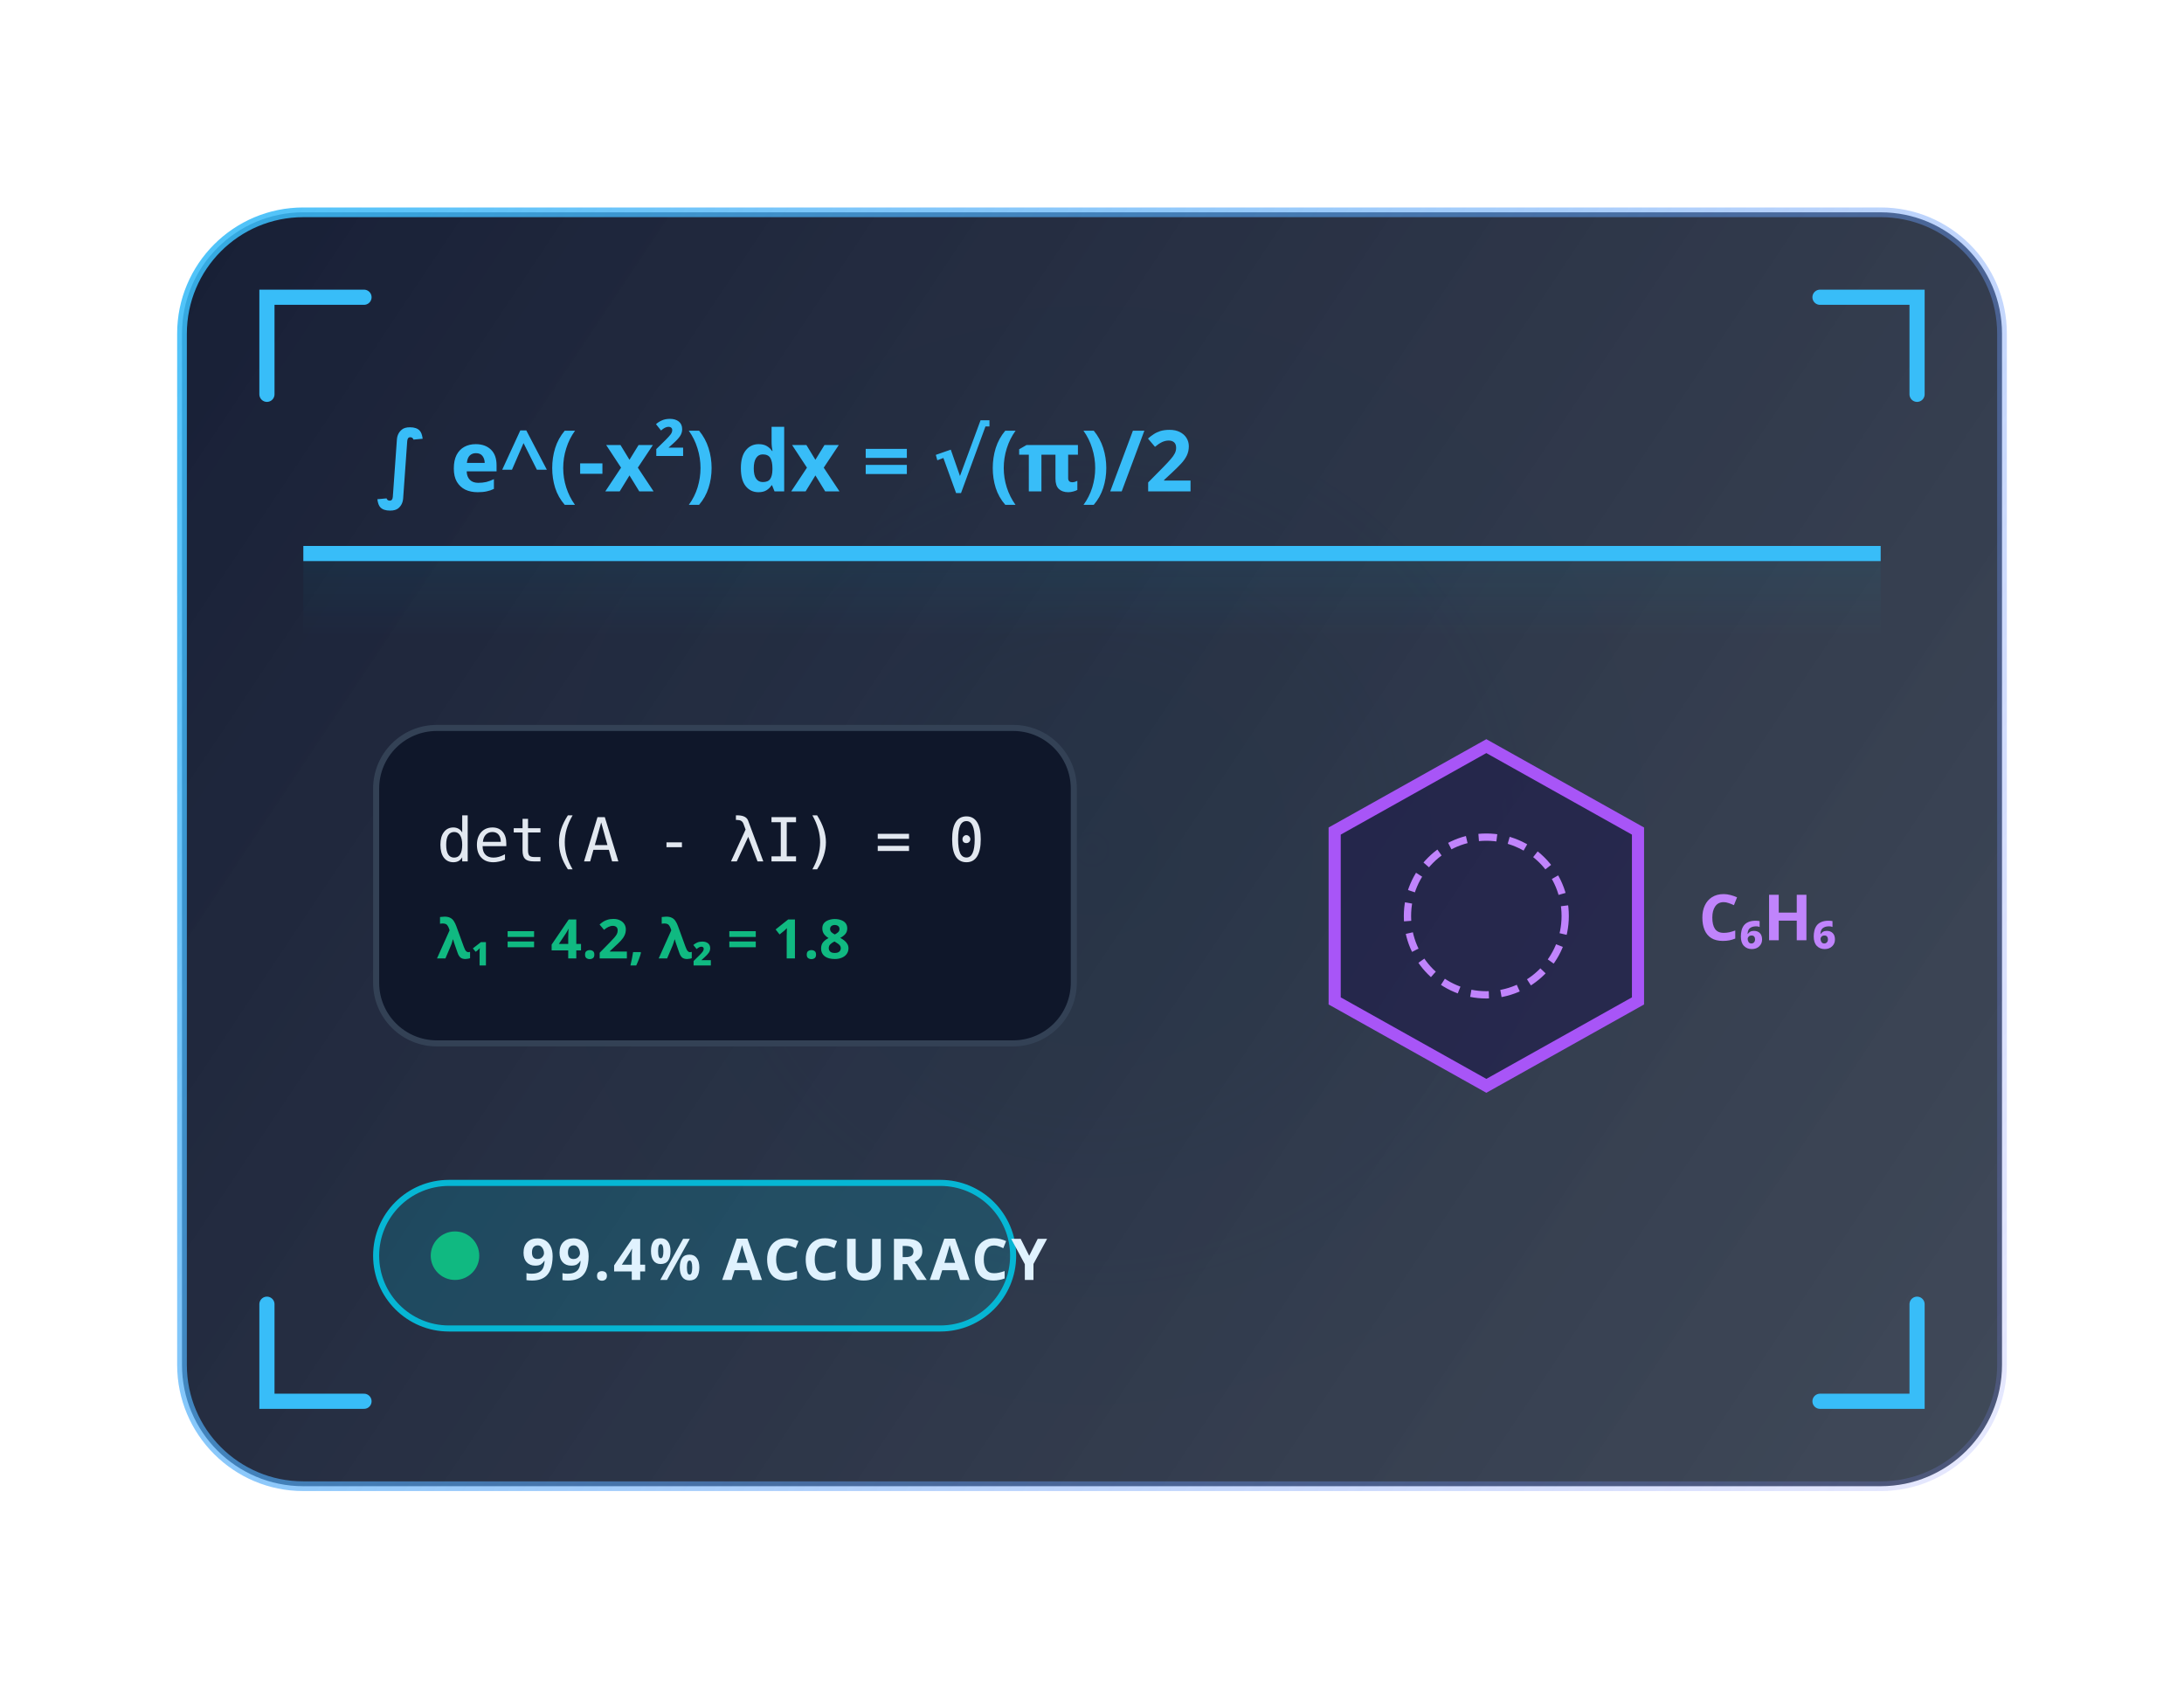
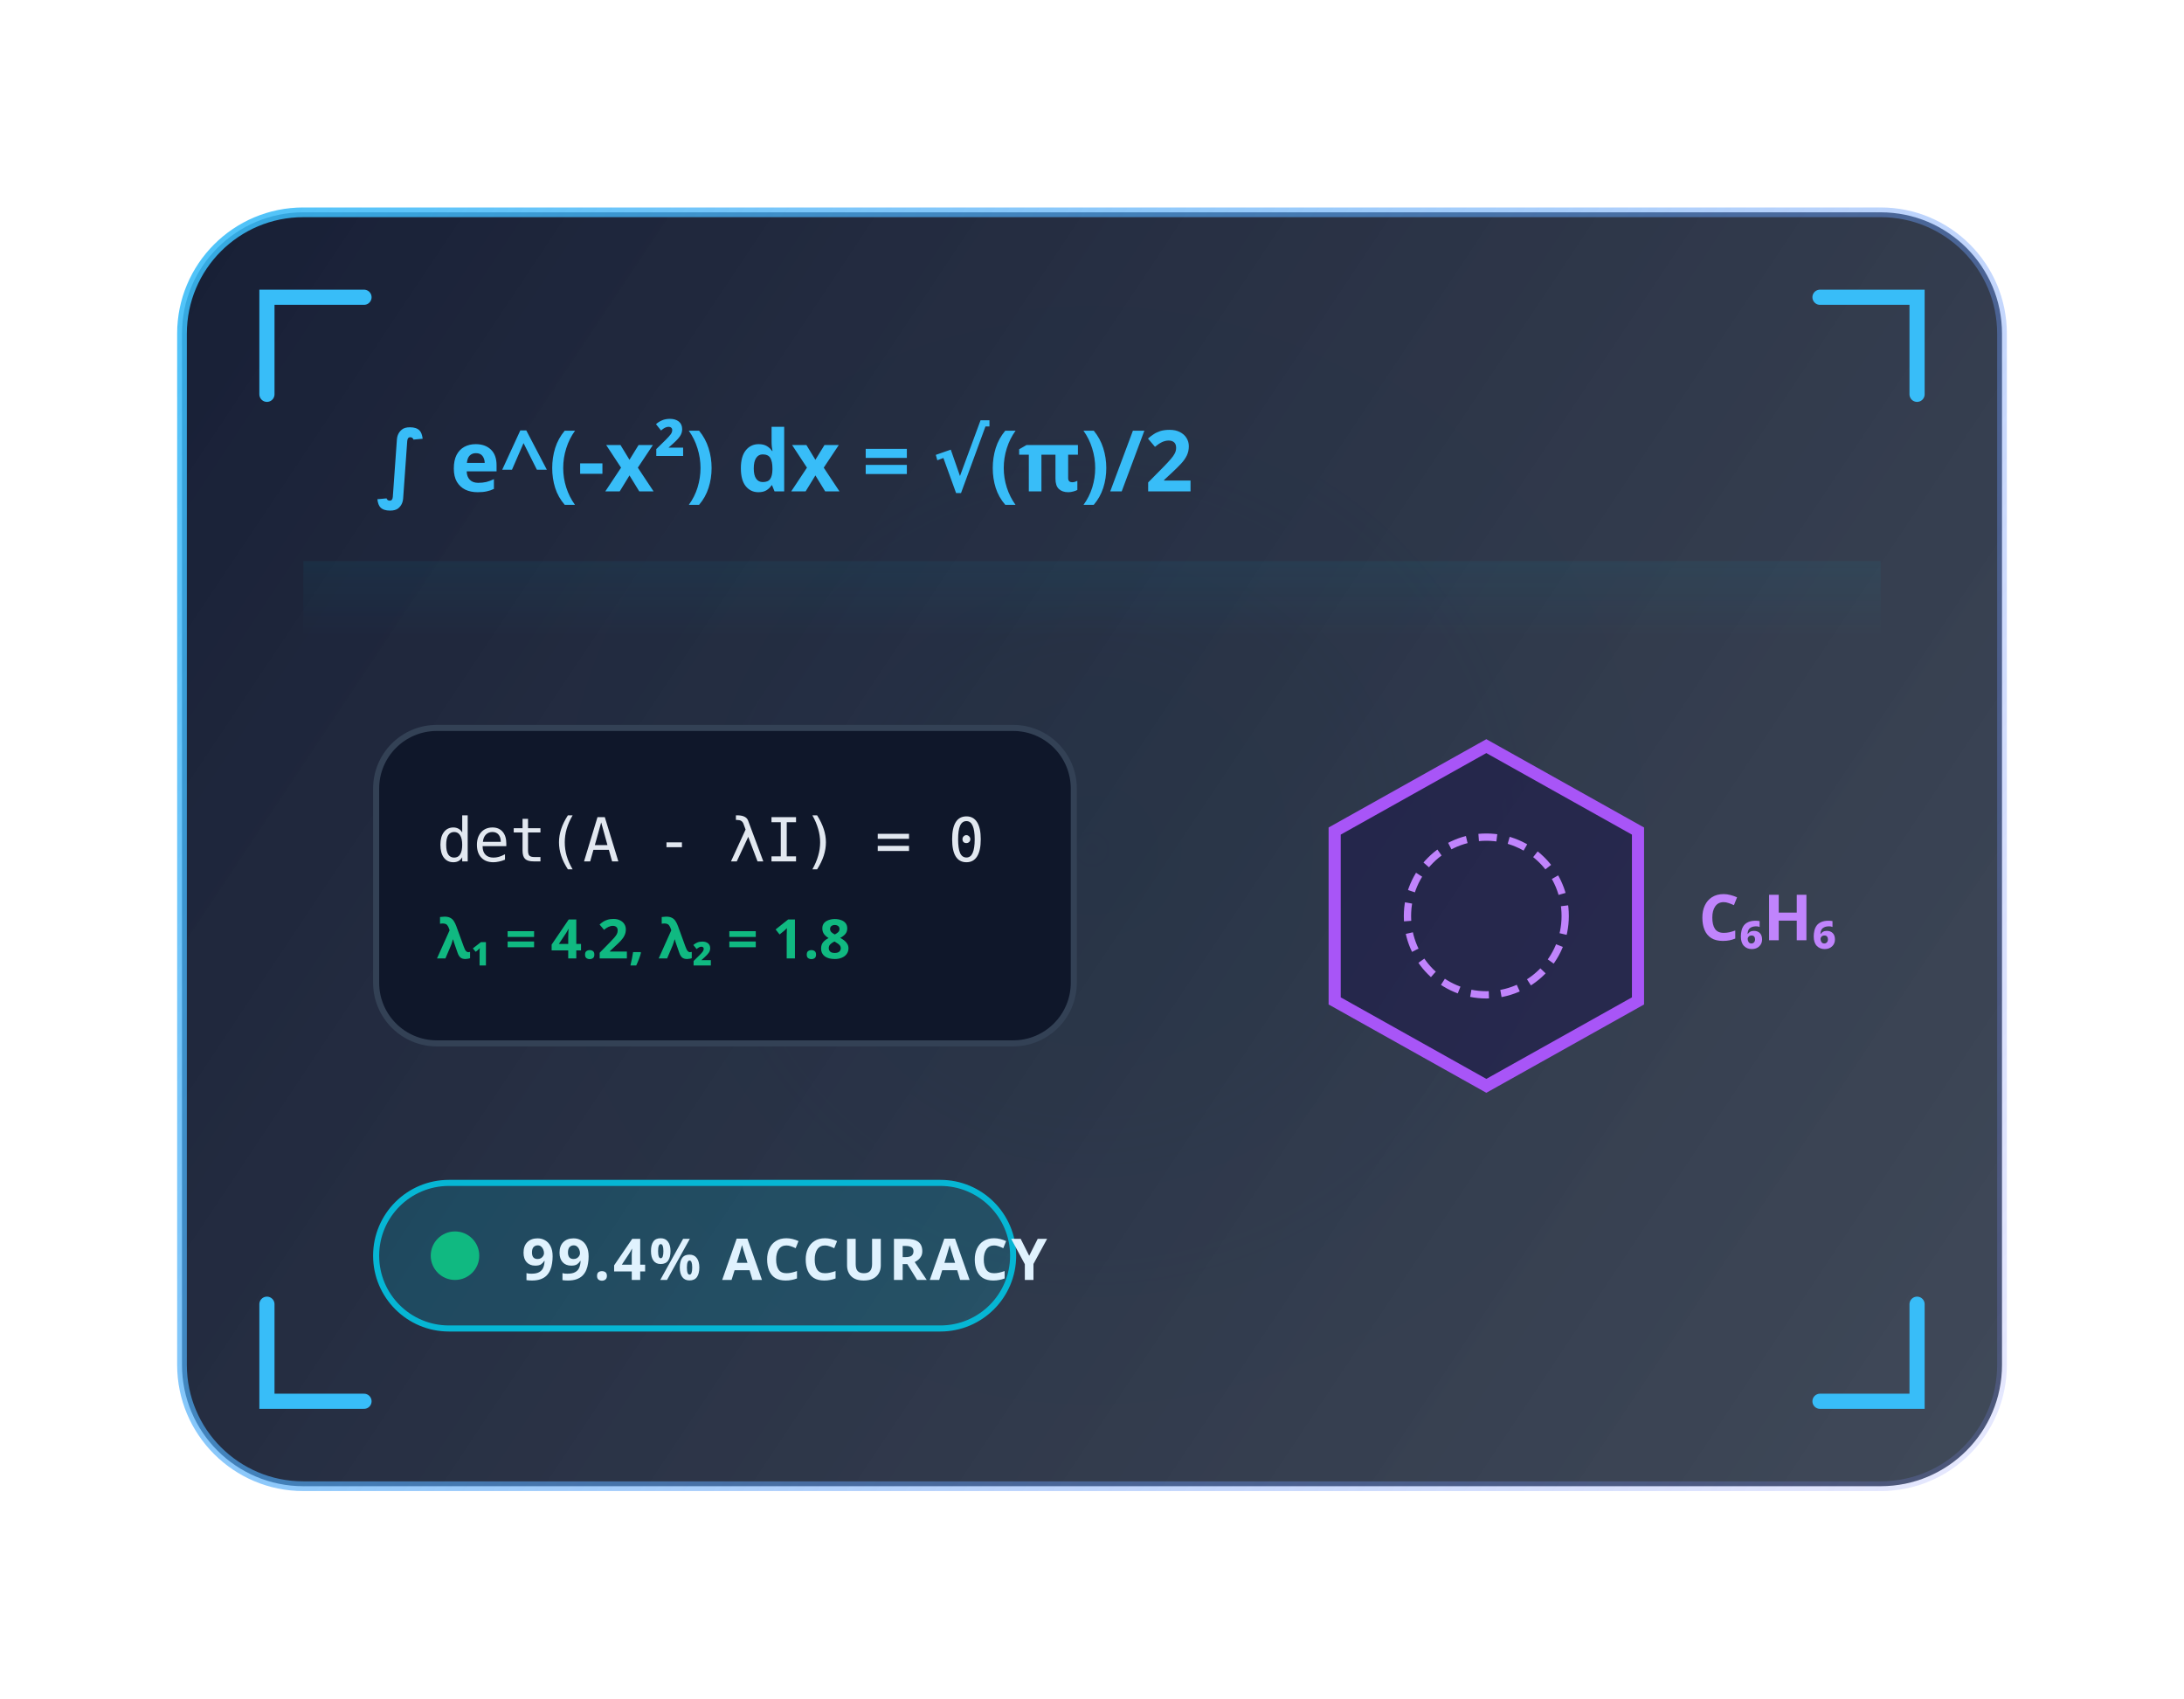
<svg xmlns="http://www.w3.org/2000/svg" width="360" height="280" viewBox="0 0 360 280" fill="none">
  <defs>
    <linearGradient id="ocrGlass" x1="0" y1="0" x2="300" y2="200" gradientUnits="userSpaceOnUse">
      <stop offset="0%" stop-color="#0B132B" stop-opacity="0.95" />
      <stop offset="100%" stop-color="#1E293B" stop-opacity="0.85" />
    </linearGradient>
    <linearGradient id="ocrBorder" x1="0" y1="0" x2="300" y2="200" gradientUnits="userSpaceOnUse">
      <stop offset="0%" stop-color="#38BDF8" stop-opacity="0.9" />
      <stop offset="100%" stop-color="#818CF8" stop-opacity="0.2" />
    </linearGradient>
    <linearGradient id="scanBeam2" x1="0" y1="0" x2="0" y2="70" gradientUnits="userSpaceOnUse">
      <stop offset="0%" stop-color="#06B6D4" stop-opacity="0.35" />
      <stop offset="100%" stop-color="#06B6D4" stop-opacity="0.0" />
    </linearGradient>
    <radialGradient id="ocrAura" cx="50%" cy="50%" r="50%">
      <stop offset="0%" stop-color="#06B6D4" stop-opacity="0.2" />
      <stop offset="100%" stop-color="#06B6D4" stop-opacity="0" />
    </radialGradient>
  </defs>
  <circle cx="180" cy="140" r="100" fill="url(#ocrAura)" />
  <g transform="translate(30, 35)">
    <rect x="0" y="0" width="300" height="210" rx="20" fill="url(#ocrGlass)" stroke="url(#ocrBorder)" stroke-width="1.6" />
    <path d="M14,30 L14,14 L30,14" stroke="#38BDF8" stroke-width="2.5" stroke-linecap="round" />
    <path d="M286,30 L286,14 L270,14" stroke="#38BDF8" stroke-width="2.5" stroke-linecap="round" />
    <path d="M14,180 L14,196 L30,196" stroke="#38BDF8" stroke-width="2.5" stroke-linecap="round" />
    <path d="M286,180 L286,196 L270,196" stroke="#38BDF8" stroke-width="2.5" stroke-linecap="round" />
-     <rect x="20" y="55" width="260" height="2.5" fill="#38BDF8" />
    <rect x="20" y="57.5" width="260" height="45" fill="url(#scanBeam2)" />
    <text x="32" y="46" fill="#38BDF8" font-size="14" font-family="sans-serif" font-weight="bold">∫ e^(-x²) dx = √(π)/2</text>
    <g transform="translate(32, 85)">
      <rect x="0" y="0" width="115" height="52" rx="10" fill="#0F172A" stroke="#334155" stroke-width="1" />
      <text x="10" y="22" fill="#E2E8F0" font-size="10" font-family="monospace">det(A - λI) = 0</text>
      <text x="10" y="38" fill="#10B981" font-size="9" font-family="sans-serif" font-weight="bold">λ₁ = 4.2, λ₂ = 1.8</text>
    </g>
    <g transform="translate(170, 85)">
      <polygon points="45,3 70,17 70,45 45,59 20,45 20,17" stroke="#A855F7" stroke-width="2" fill="#1E1B4B" fill-opacity="0.6" />
      <circle cx="45" cy="31" r="13" stroke="#C084FC" stroke-width="1.2" stroke-dasharray="3 2" fill="none" />
      <text x="80" y="35" fill="#C084FC" font-size="10.5" font-family="sans-serif" font-weight="bold">C₆H₆</text>
    </g>
    <rect x="32" y="160" width="105" height="24" rx="12" fill="#06B6D4" fill-opacity="0.2" stroke="#06B6D4" stroke-width="1" />
    <circle cx="45" cy="172" r="4" fill="#10B981" />
    <text x="56" y="176" fill="#E0F2FE" font-size="9.5" font-family="sans-serif" font-weight="bold" letter-spacing="0.5">99.4% ACCURACY</text>
  </g>
</svg>
